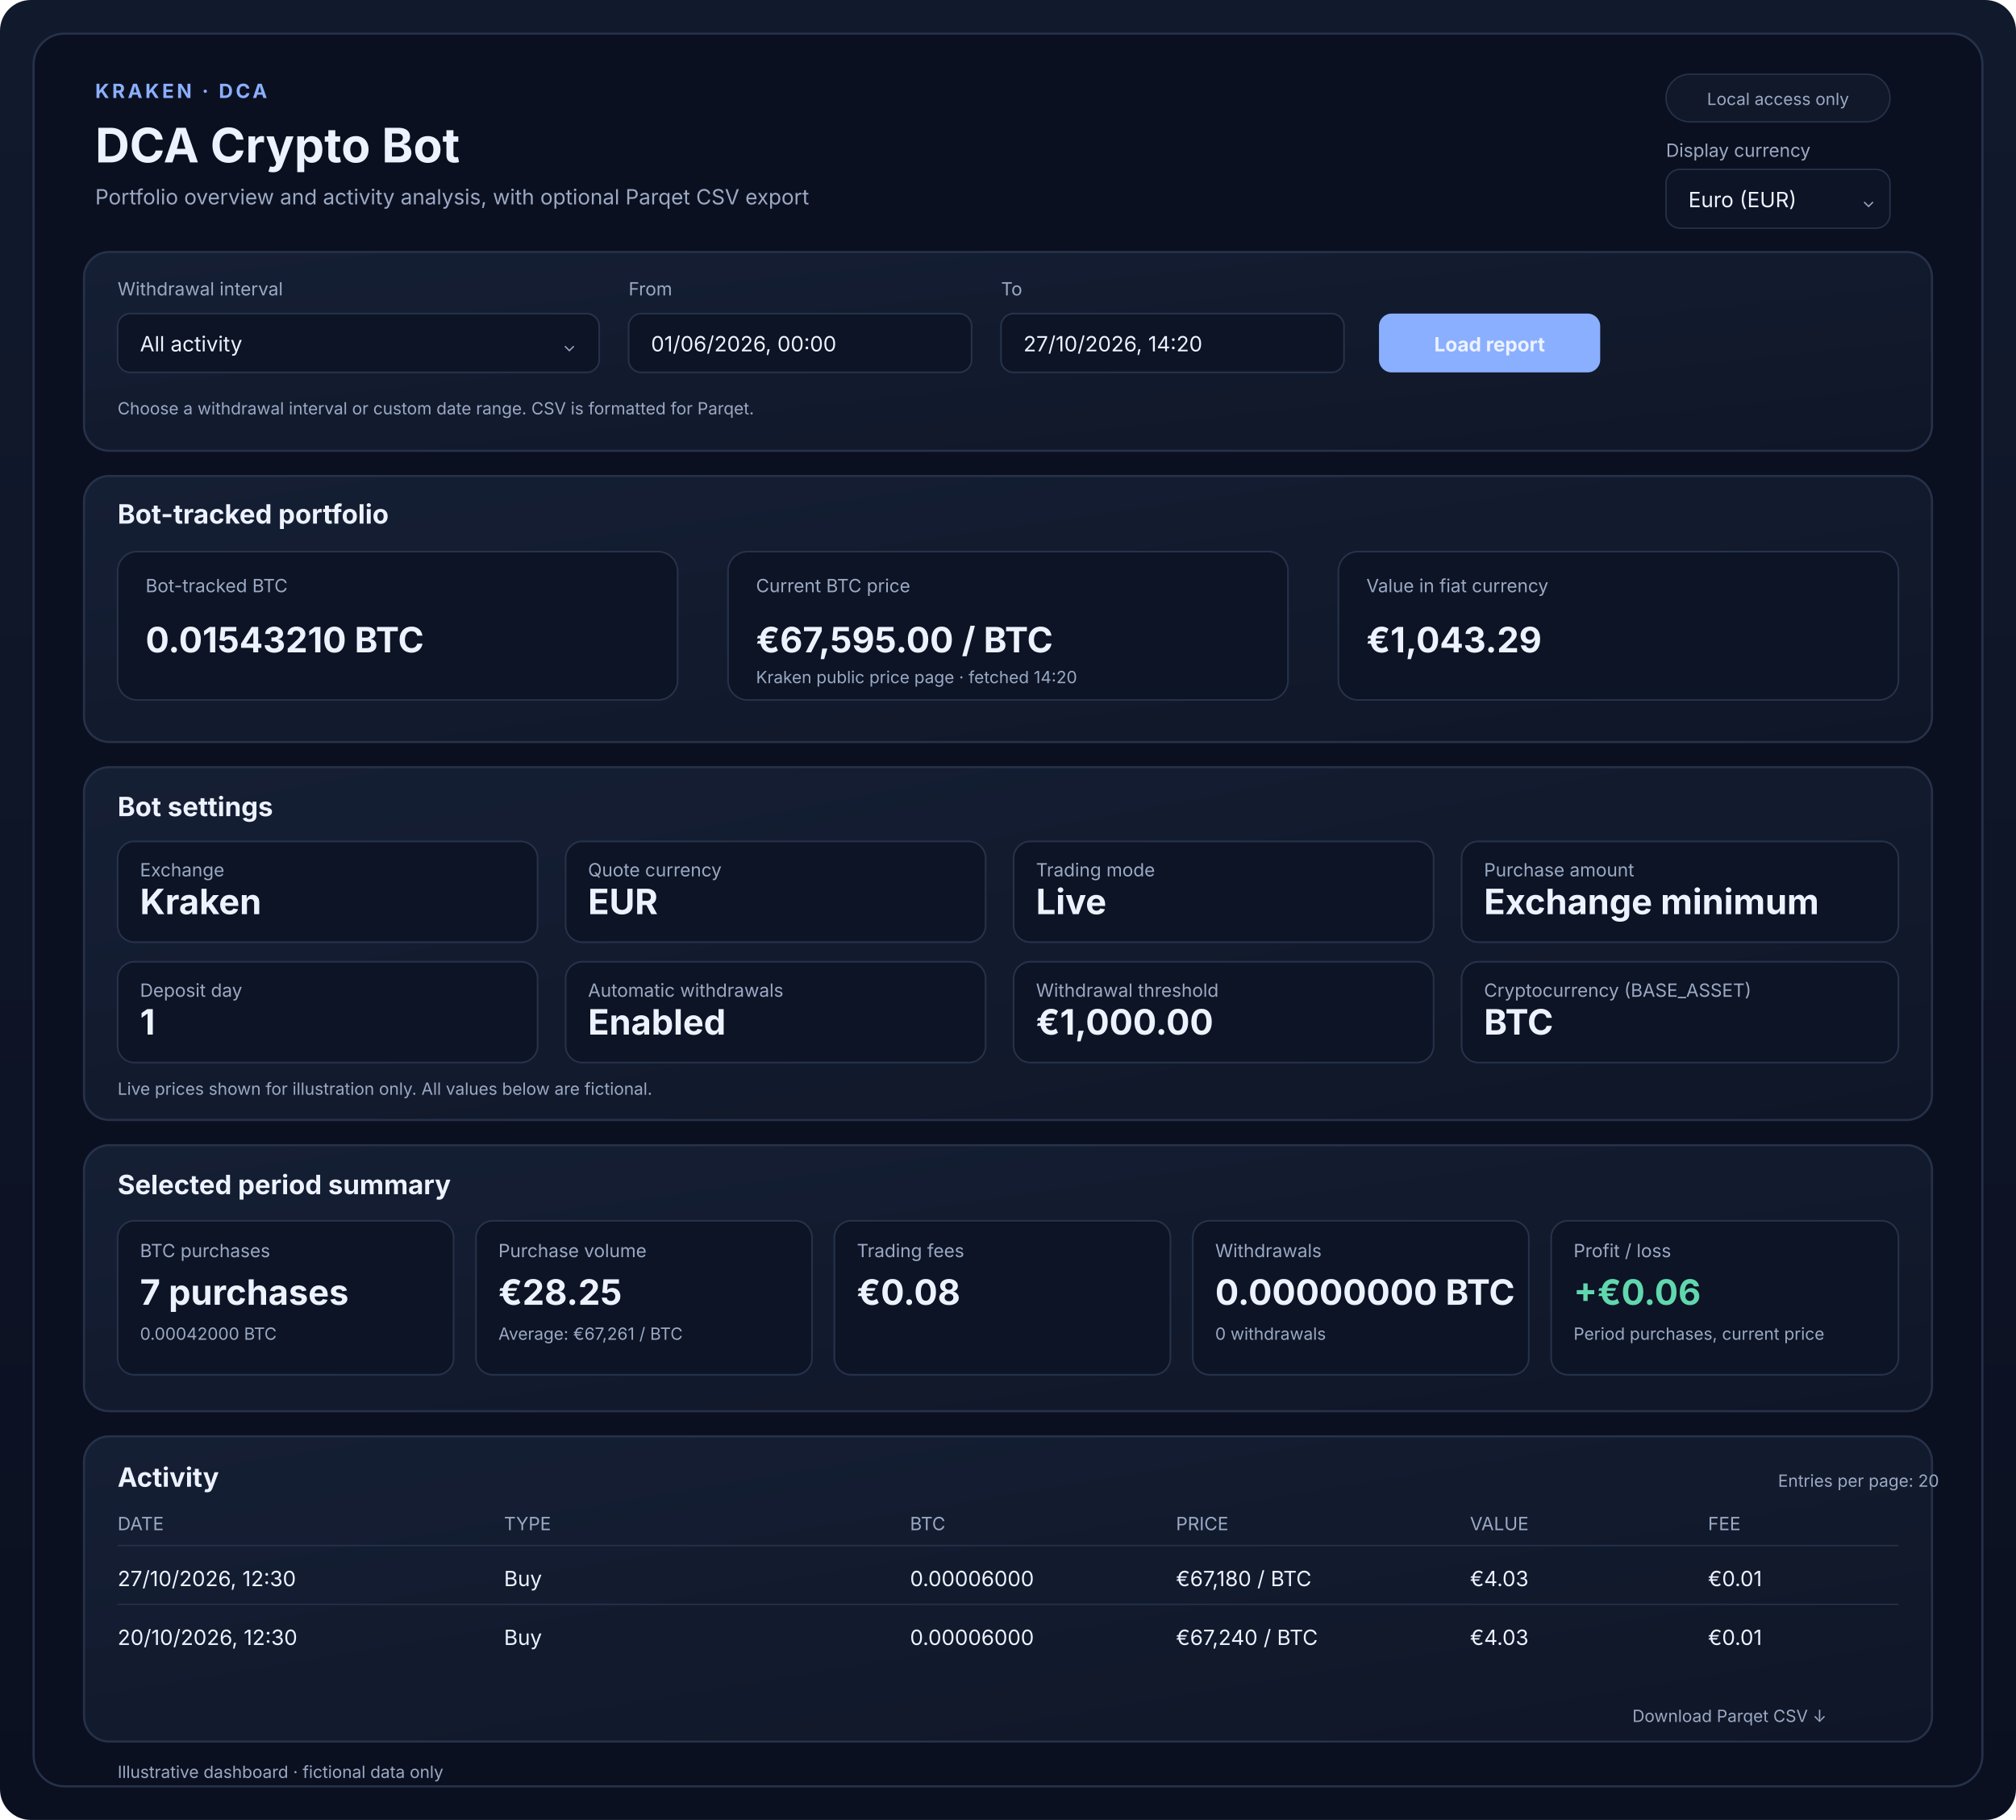
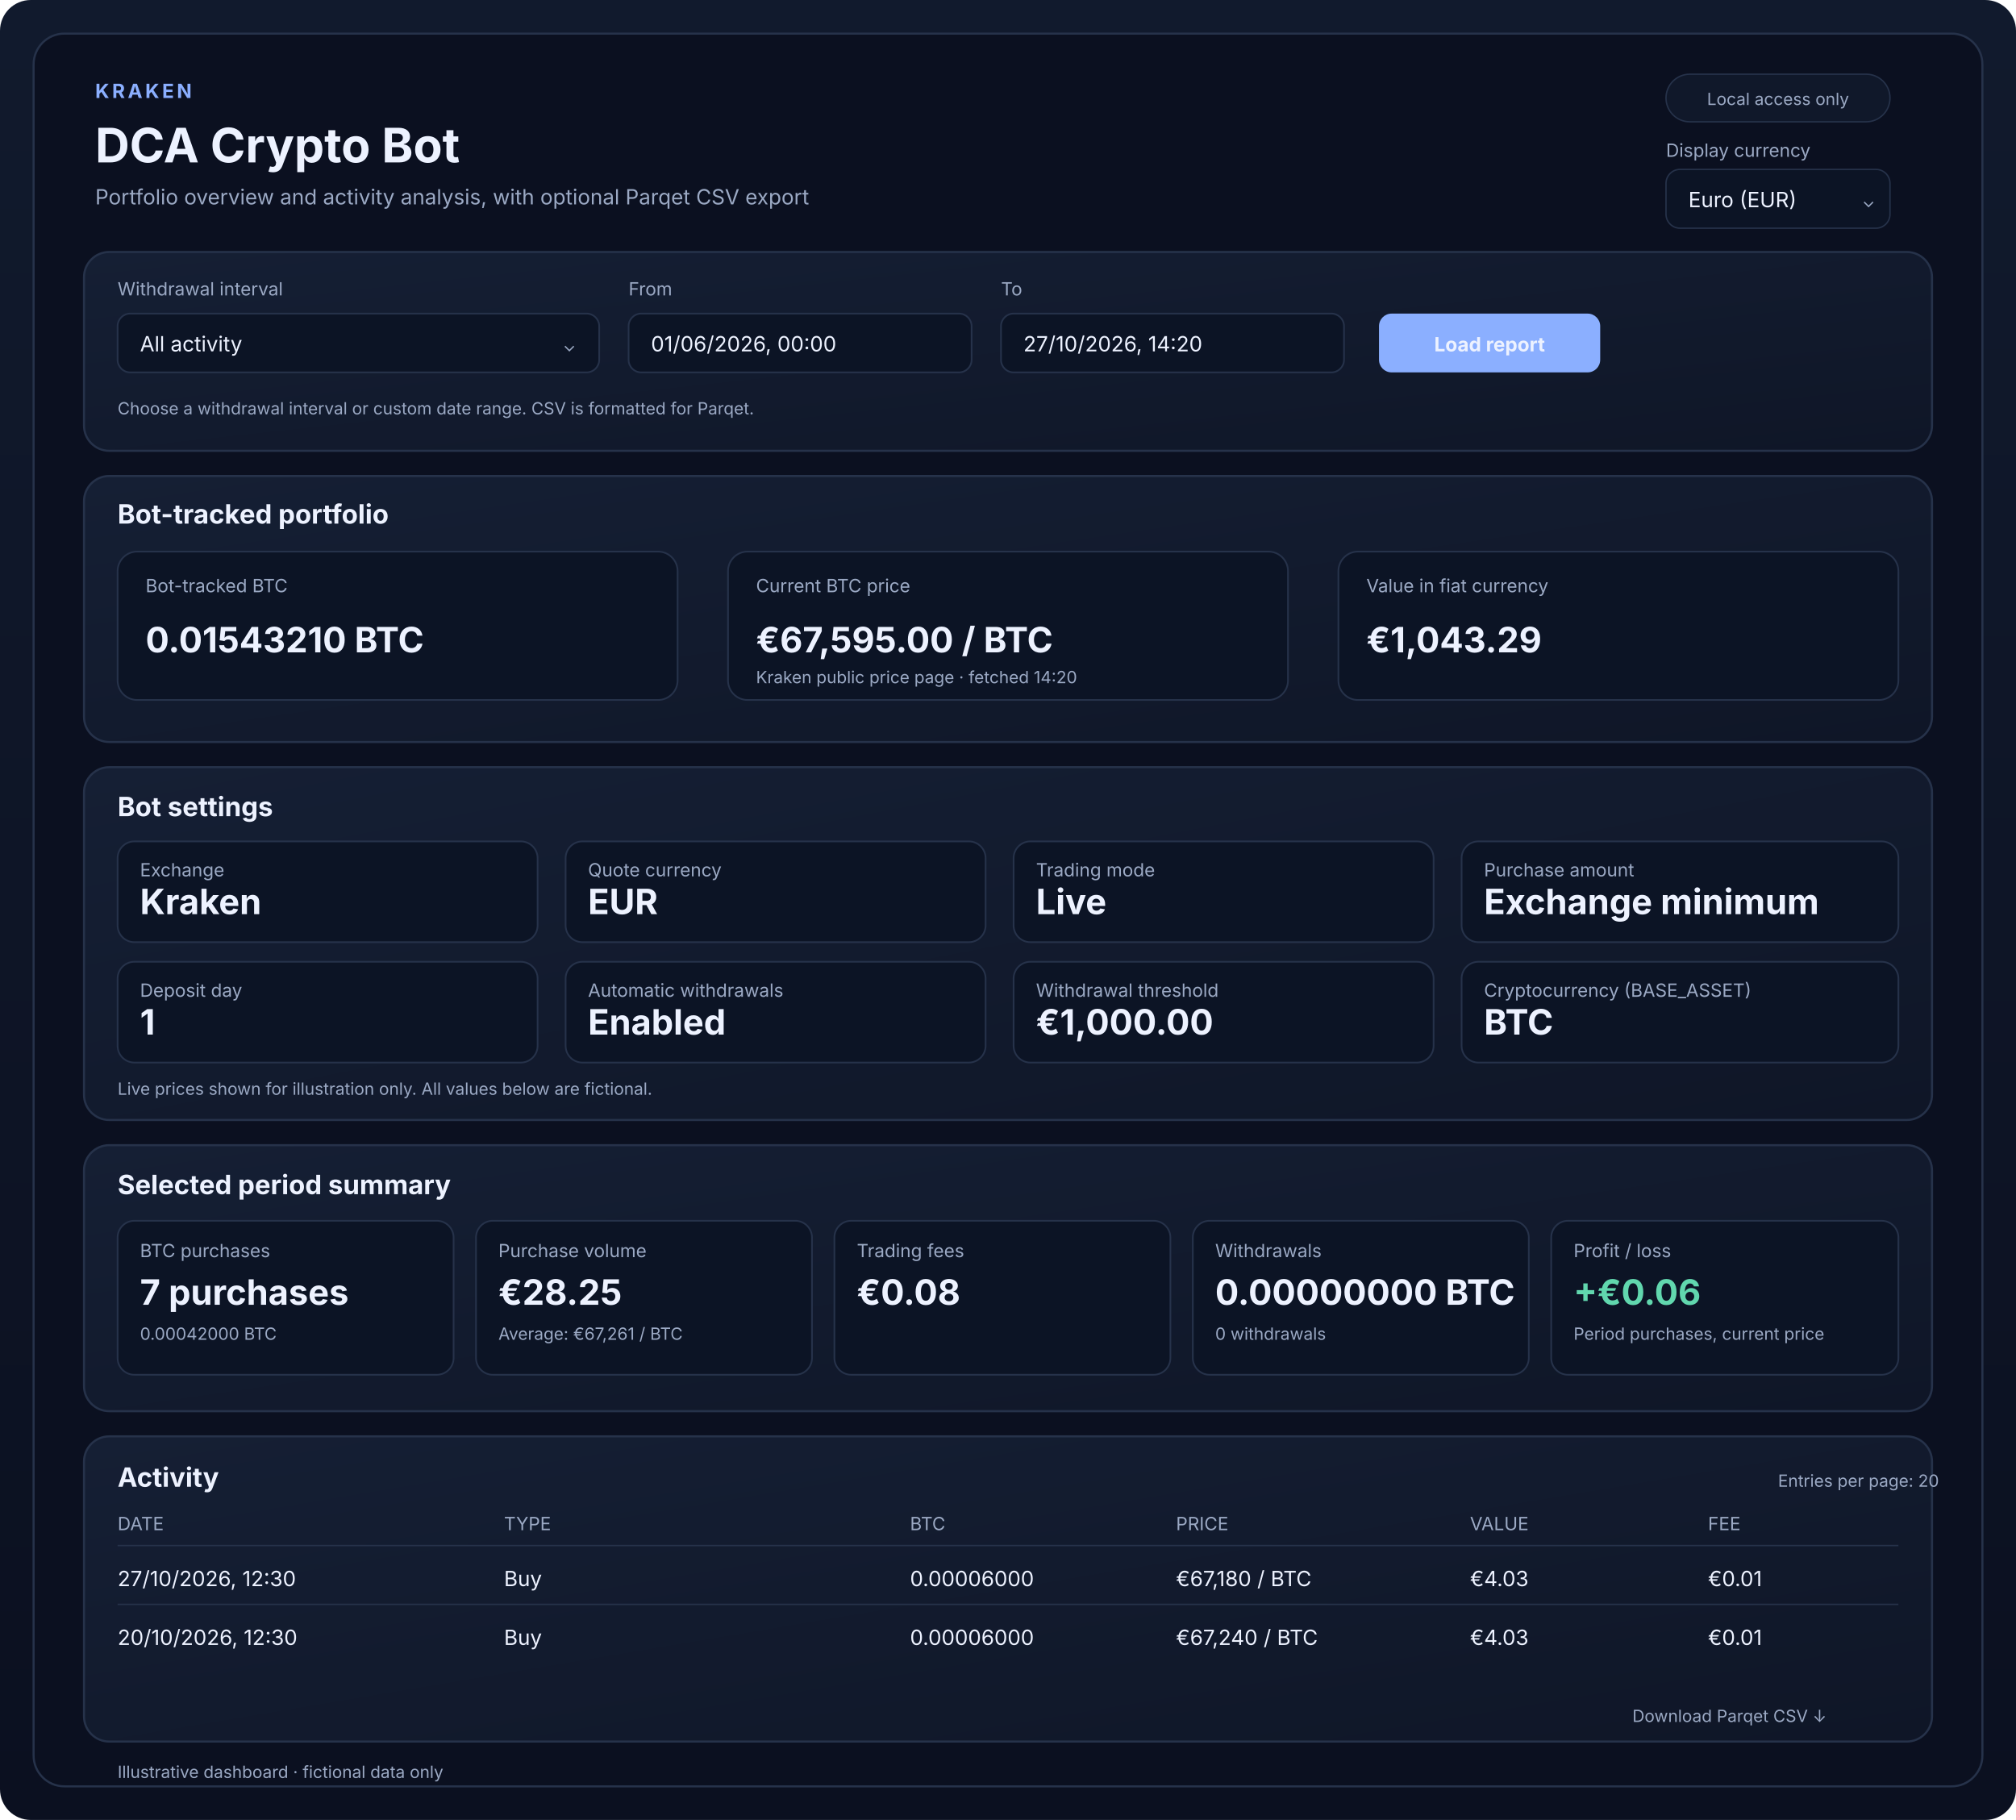
<svg xmlns="http://www.w3.org/2000/svg" width="1440" height="1300" viewBox="0 0 1440 1300" role="img" aria-labelledby="title desc">
  <defs>
    <linearGradient id="bg" x2="0" y2="1">
      <stop stop-color="#111a2d" />
      <stop offset="1" stop-color="#0b1020" />
    </linearGradient>
    <linearGradient id="panel" x2="1" y2="1">
      <stop stop-color="#151f34" />
      <stop offset="1" stop-color="#0f1627" />
    </linearGradient>
    <style>
    text{font-family:Inter,system-ui,-apple-system,Segoe UI,sans-serif;fill:#edf2ff}
    .muted{fill:#9ba9c4}.accent{fill:#8bafff}.green{fill:#61d7ae}
    .eyebrow{font-size:14px;font-weight:700;letter-spacing:2px}
    .title{font-size:34px;font-weight:750}
    .sub{font-size:15px}
    .h2{font-size:19px;font-weight:700}
    .label{font-size:13px;fill:#9ba9c4}
    .value{font-size:25px;font-weight:700}
    .small{font-size:12px;fill:#9ba9c4}
    .panel{fill:url(#panel);stroke:#26324a;stroke-width:1.5}
    .card{fill:#0c1425;stroke:#26324a;stroke-width:1.2}
    .line{stroke:#26324a;stroke-width:1}
  </style>
  </defs>
  <rect width="1440" height="1300" rx="22" fill="url(#bg)" />
  <rect x="24" y="24" width="1392" height="1252" rx="22" fill="#0b1020" />
-   <text x="68" y="70" class="eyebrow accent">KRAKEN · DCA</text>
+   <text x="68" y="70" class="eyebrow accent">KRAKEN</text>
  <text x="68" y="116" class="title">DCA Crypto Bot</text>
  <text x="68" y="146" class="sub muted">Portfolio overview and activity analysis, with optional Parqet CSV export</text>
  <rect x="1190" y="53" width="160" height="34" rx="17" fill="#10182a" stroke="#26324a" />
  <text x="1270" y="75" text-anchor="middle" class="small">Local access only</text>
  <text x="1190" y="112" class="label">Display currency</text>
  <rect x="1190" y="121" width="160" height="42" rx="10" fill="#0c1425" stroke="#26324a" />
  <text x="1206" y="148" class="sub">Euro (EUR)</text>
  <text x="1330" y="148" class="small">⌄</text>
  <rect x="60" y="180" width="1320" height="142" rx="18" class="panel" />
  <text x="84" y="211" class="label">Withdrawal interval</text>
  <rect x="84" y="224" width="344" height="42" rx="9" class="card" />
  <text x="100" y="251" class="sub">All activity</text>
  <text x="402" y="251" class="small">⌄</text>
  <text x="449" y="211" class="label">From</text>
  <rect x="449" y="224" width="245" height="42" rx="9" class="card" />
  <text x="465" y="251" class="sub">01/06/2026, 00:00</text>
  <text x="715" y="211" class="label">To</text>
  <rect x="715" y="224" width="245" height="42" rx="9" class="card" />
  <text x="731" y="251" class="sub">27/10/2026, 14:20</text>
  <rect x="985" y="224" width="158" height="42" rx="9" fill="#8bafff" />
  <text x="1064" y="251" text-anchor="middle" font-size="14" font-weight="700" fill="#081122">Load report</text>
  <text x="84" y="296" class="small">Choose a withdrawal interval or custom date range. CSV is formatted for Parqet.</text>
  <rect x="60" y="340" width="1320" height="190" rx="18" class="panel" />
  <text x="84" y="374" class="h2">Bot-tracked portfolio</text>
  <g>
    <rect x="84" y="394" width="400" height="106" rx="14" class="card" />
    <text x="104" y="423" class="label">Bot-tracked BTC</text>
    <text x="104" y="466" class="value">0.01543210 BTC</text>
    <rect x="520" y="394" width="400" height="106" rx="14" class="card" />
    <text x="540" y="423" class="label">Current BTC price</text>
    <text x="540" y="466" class="value">€67,595.00 / BTC</text>
    <text x="540" y="488" class="small">Kraken public price page · fetched 14:20</text>
    <rect x="956" y="394" width="400" height="106" rx="14" class="card" />
    <text x="976" y="423" class="label">Value in fiat currency</text>
    <text x="976" y="466" class="value">€1,043.29</text>
  </g>
  <rect x="60" y="548" width="1320" height="252" rx="18" class="panel" />
  <text x="84" y="583" class="h2">Bot settings</text>
  <g>
    <rect x="84" y="601" width="300" height="72" rx="12" class="card" />
    <text x="100" y="626" class="label">Exchange</text>
    <text x="100" y="653" class="value" font-size="19">Kraken</text>
    <rect x="404" y="601" width="300" height="72" rx="12" class="card" />
    <text x="420" y="626" class="label">Quote currency</text>
    <text x="420" y="653" class="value" font-size="19">EUR</text>
    <rect x="724" y="601" width="300" height="72" rx="12" class="card" />
    <text x="740" y="626" class="label">Trading mode</text>
    <text x="740" y="653" class="value" font-size="19">Live</text>
    <rect x="1044" y="601" width="312" height="72" rx="12" class="card" />
    <text x="1060" y="626" class="label">Purchase amount</text>
    <text x="1060" y="653" class="value" font-size="19">Exchange minimum</text>
    <rect x="84" y="687" width="300" height="72" rx="12" class="card" />
    <text x="100" y="712" class="label">Deposit day</text>
    <text x="100" y="739" class="value" font-size="19">1</text>
    <rect x="404" y="687" width="300" height="72" rx="12" class="card" />
    <text x="420" y="712" class="label">Automatic withdrawals</text>
    <text x="420" y="739" class="value" font-size="19">Enabled</text>
    <rect x="724" y="687" width="300" height="72" rx="12" class="card" />
    <text x="740" y="712" class="label">Withdrawal threshold</text>
    <text x="740" y="739" class="value" font-size="19">€1,000.00</text>
    <rect x="1044" y="687" width="312" height="72" rx="12" class="card" />
    <text x="1060" y="712" class="label">Cryptocurrency (BASE_ASSET)</text>
    <text x="1060" y="739" class="value" font-size="19">BTC</text>
  </g>
  <text x="84" y="782" class="small">Live prices shown for illustration only. All values below are fictional.</text>
  <rect x="60" y="818" width="1320" height="190" rx="18" class="panel" />
  <text x="84" y="853" class="h2">Selected period summary</text>
  <g>
    <rect x="84" y="872" width="240" height="110" rx="12" class="card" />
    <text x="100" y="898" class="label">BTC purchases</text>
    <text x="100" y="932" class="value" font-size="20">7 purchases</text>
    <text x="100" y="957" class="small">0.00042000 BTC</text>
    <rect x="340" y="872" width="240" height="110" rx="12" class="card" />
    <text x="356" y="898" class="label">Purchase volume</text>
    <text x="356" y="932" class="value" font-size="20">€28.25</text>
    <text x="356" y="957" class="small">Average: €67,261 / BTC</text>
    <rect x="596" y="872" width="240" height="110" rx="12" class="card" />
    <text x="612" y="898" class="label">Trading fees</text>
    <text x="612" y="932" class="value" font-size="20">€0.08</text>
    <rect x="852" y="872" width="240" height="110" rx="12" class="card" />
    <text x="868" y="898" class="label">Withdrawals</text>
    <text x="868" y="932" class="value" font-size="20">0.00000000 BTC</text>
    <text x="868" y="957" class="small">0 withdrawals</text>
    <rect x="1108" y="872" width="248" height="110" rx="12" class="card" />
    <text x="1124" y="898" class="label">Profit / loss</text>
    <text x="1124" y="932" class="value green" font-size="20">+€0.06</text>
    <text x="1124" y="957" class="small">Period purchases, current price</text>
  </g>
  <rect x="60" y="1026" width="1320" height="218" rx="18" class="panel" />
  <text x="84" y="1062" class="h2">Activity</text>
  <text x="1270" y="1062" class="small">Entries per page: 20</text>
  <text x="84" y="1093" class="label">DATE</text>
  <text x="360" y="1093" class="label">TYPE</text>
  <text x="650" y="1093" class="label">BTC</text>
  <text x="840" y="1093" class="label">PRICE</text>
  <text x="1050" y="1093" class="label">VALUE</text>
  <text x="1220" y="1093" class="label">FEE</text>
  <line x1="84" y1="1104" x2="1356" y2="1104" class="line" />
  <text x="84" y="1133" class="sub">27/10/2026, 12:30</text>
  <text x="360" y="1133" class="sub">Buy</text>
  <text x="650" y="1133" class="sub">0.00006000</text>
  <text x="840" y="1133" class="sub">€67,180 / BTC</text>
  <text x="1050" y="1133" class="sub">€4.03</text>
  <text x="1220" y="1133" class="sub">€0.01</text>
  <line x1="84" y1="1146" x2="1356" y2="1146" class="line" />
  <text x="84" y="1175" class="sub">20/10/2026, 12:30</text>
  <text x="360" y="1175" class="sub">Buy</text>
  <text x="650" y="1175" class="sub">0.00006000</text>
  <text x="840" y="1175" class="sub">€67,240 / BTC</text>
  <text x="1050" y="1175" class="sub">€4.03</text>
  <text x="1220" y="1175" class="sub">€0.01</text>
  <text x="1166" y="1230" class="small">Download Parqet CSV  ↓</text>
  <rect x="24" y="24" width="1392" height="1252" rx="22" fill="none" stroke="#26324a" stroke-width="1.5" />
  <text x="84" y="1270" class="small">Illustrative dashboard · fictional data only</text>
</svg>
